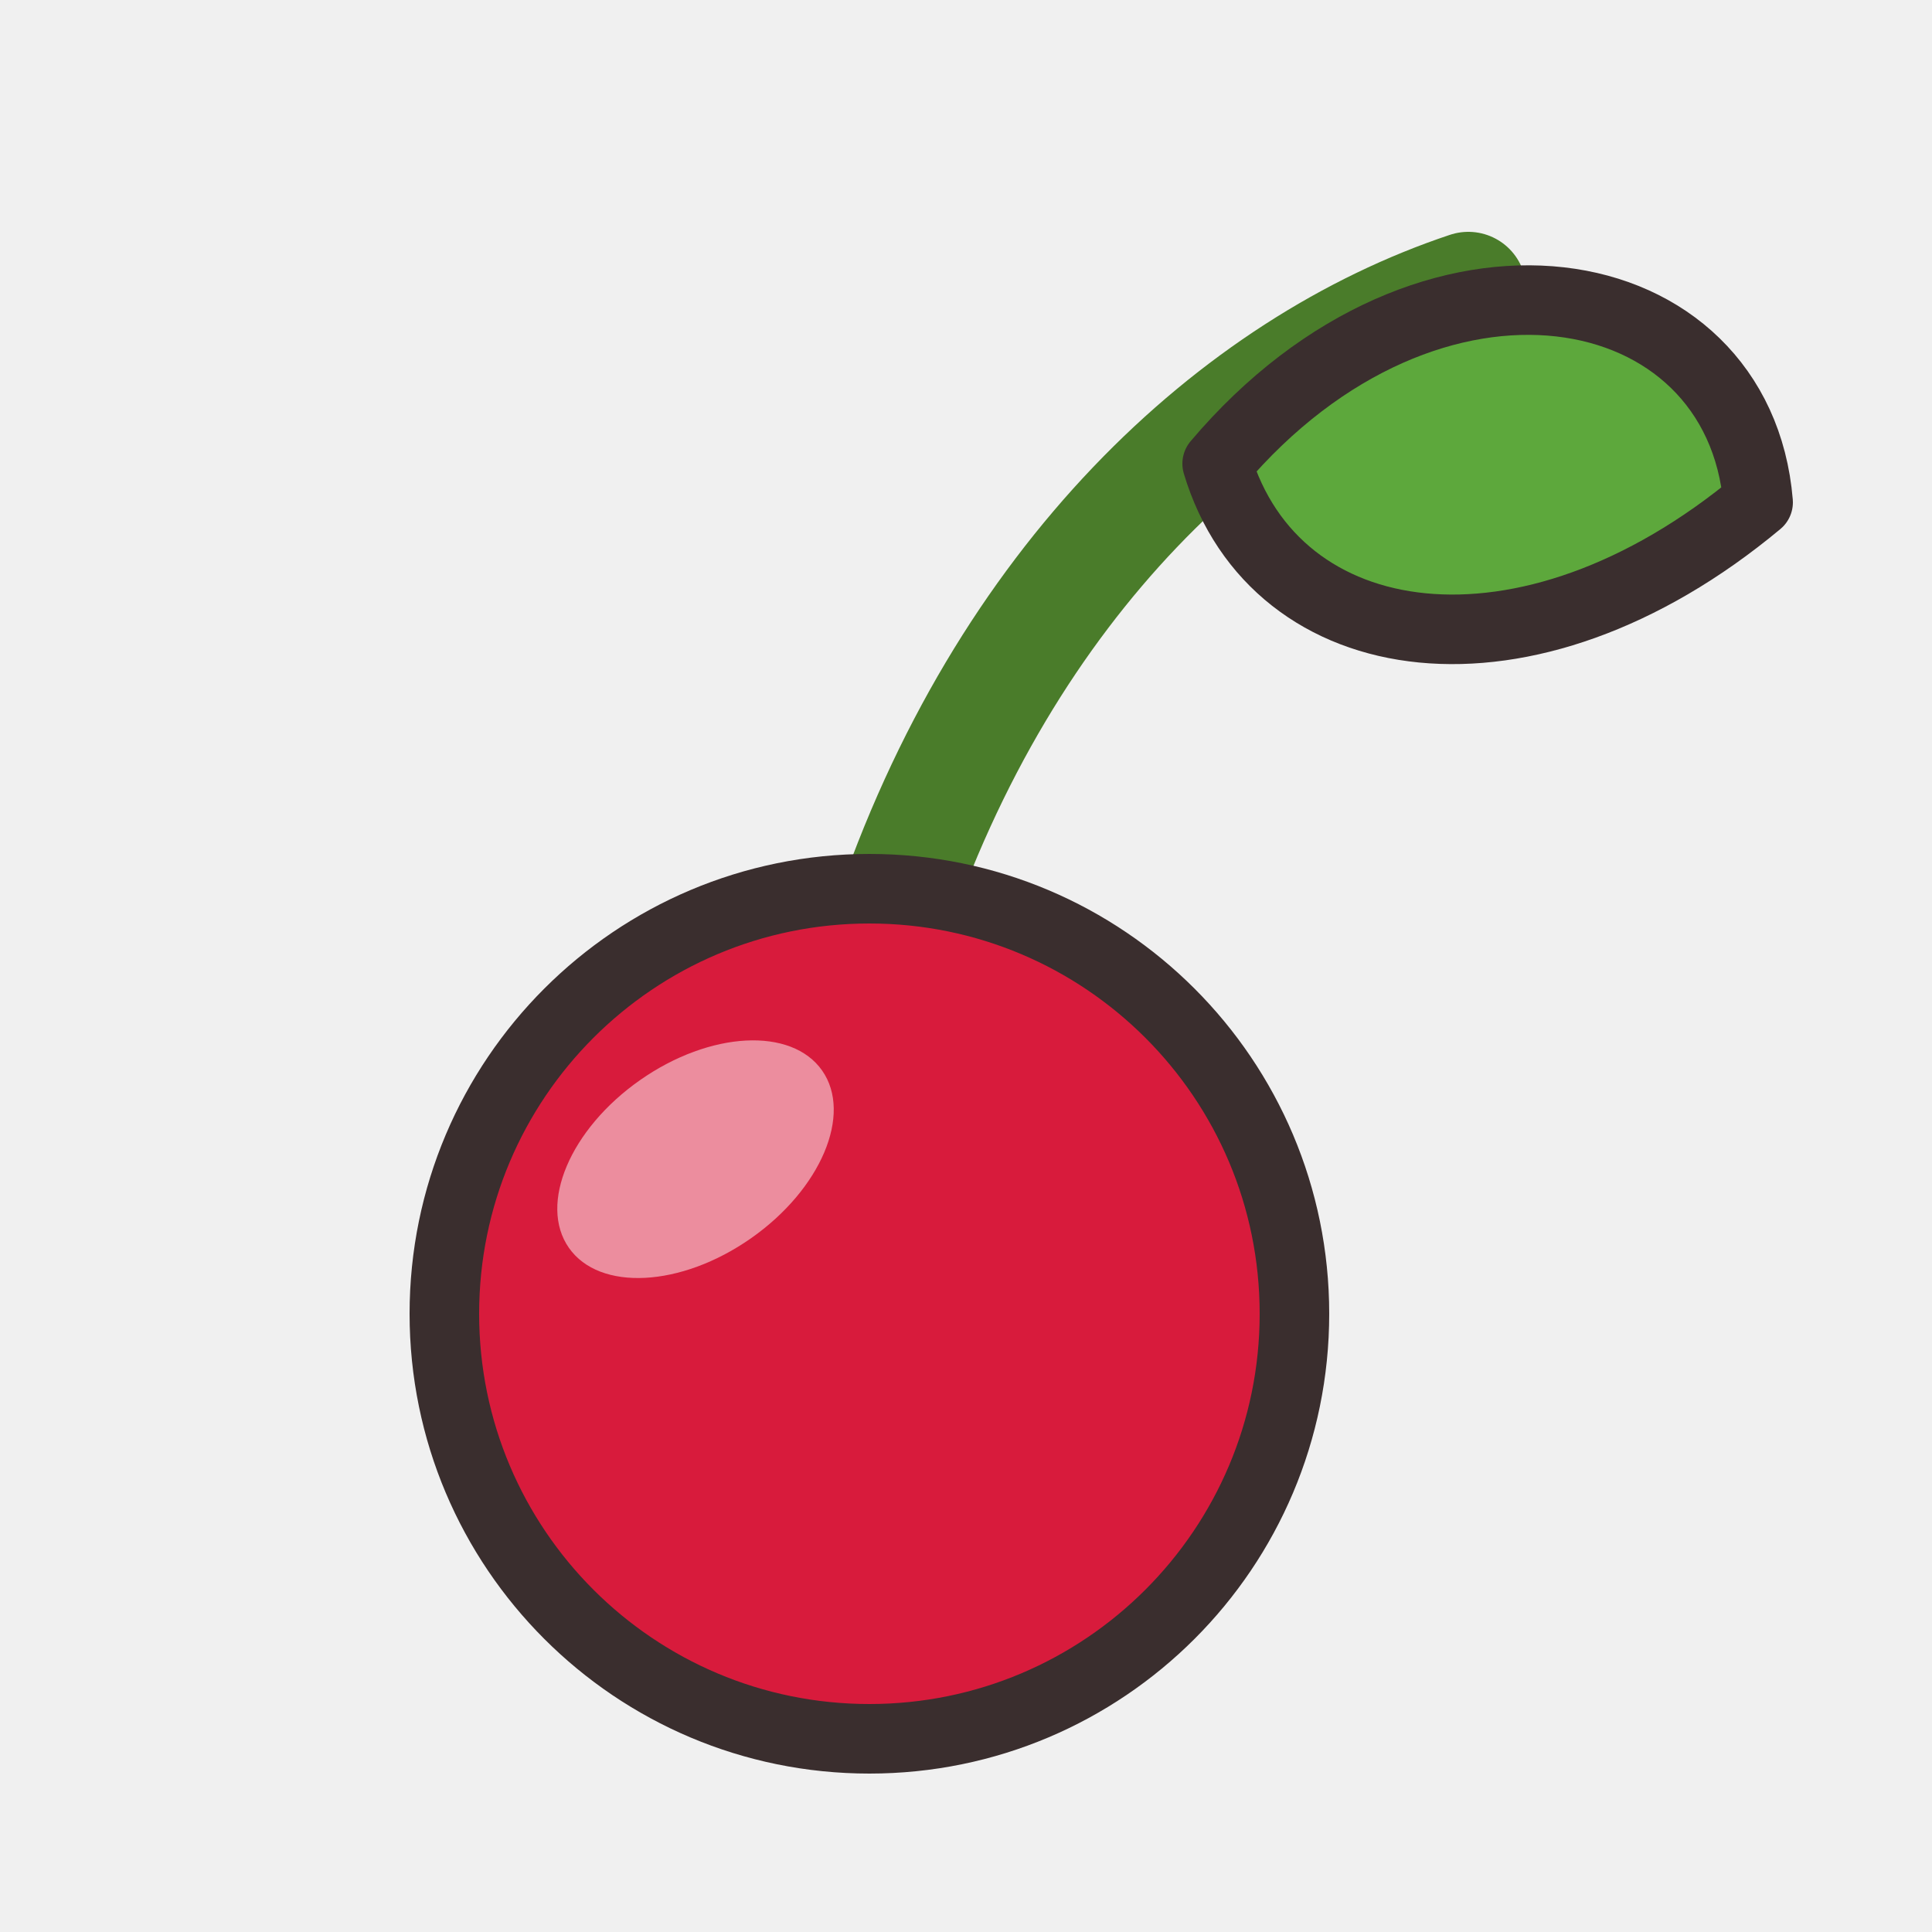
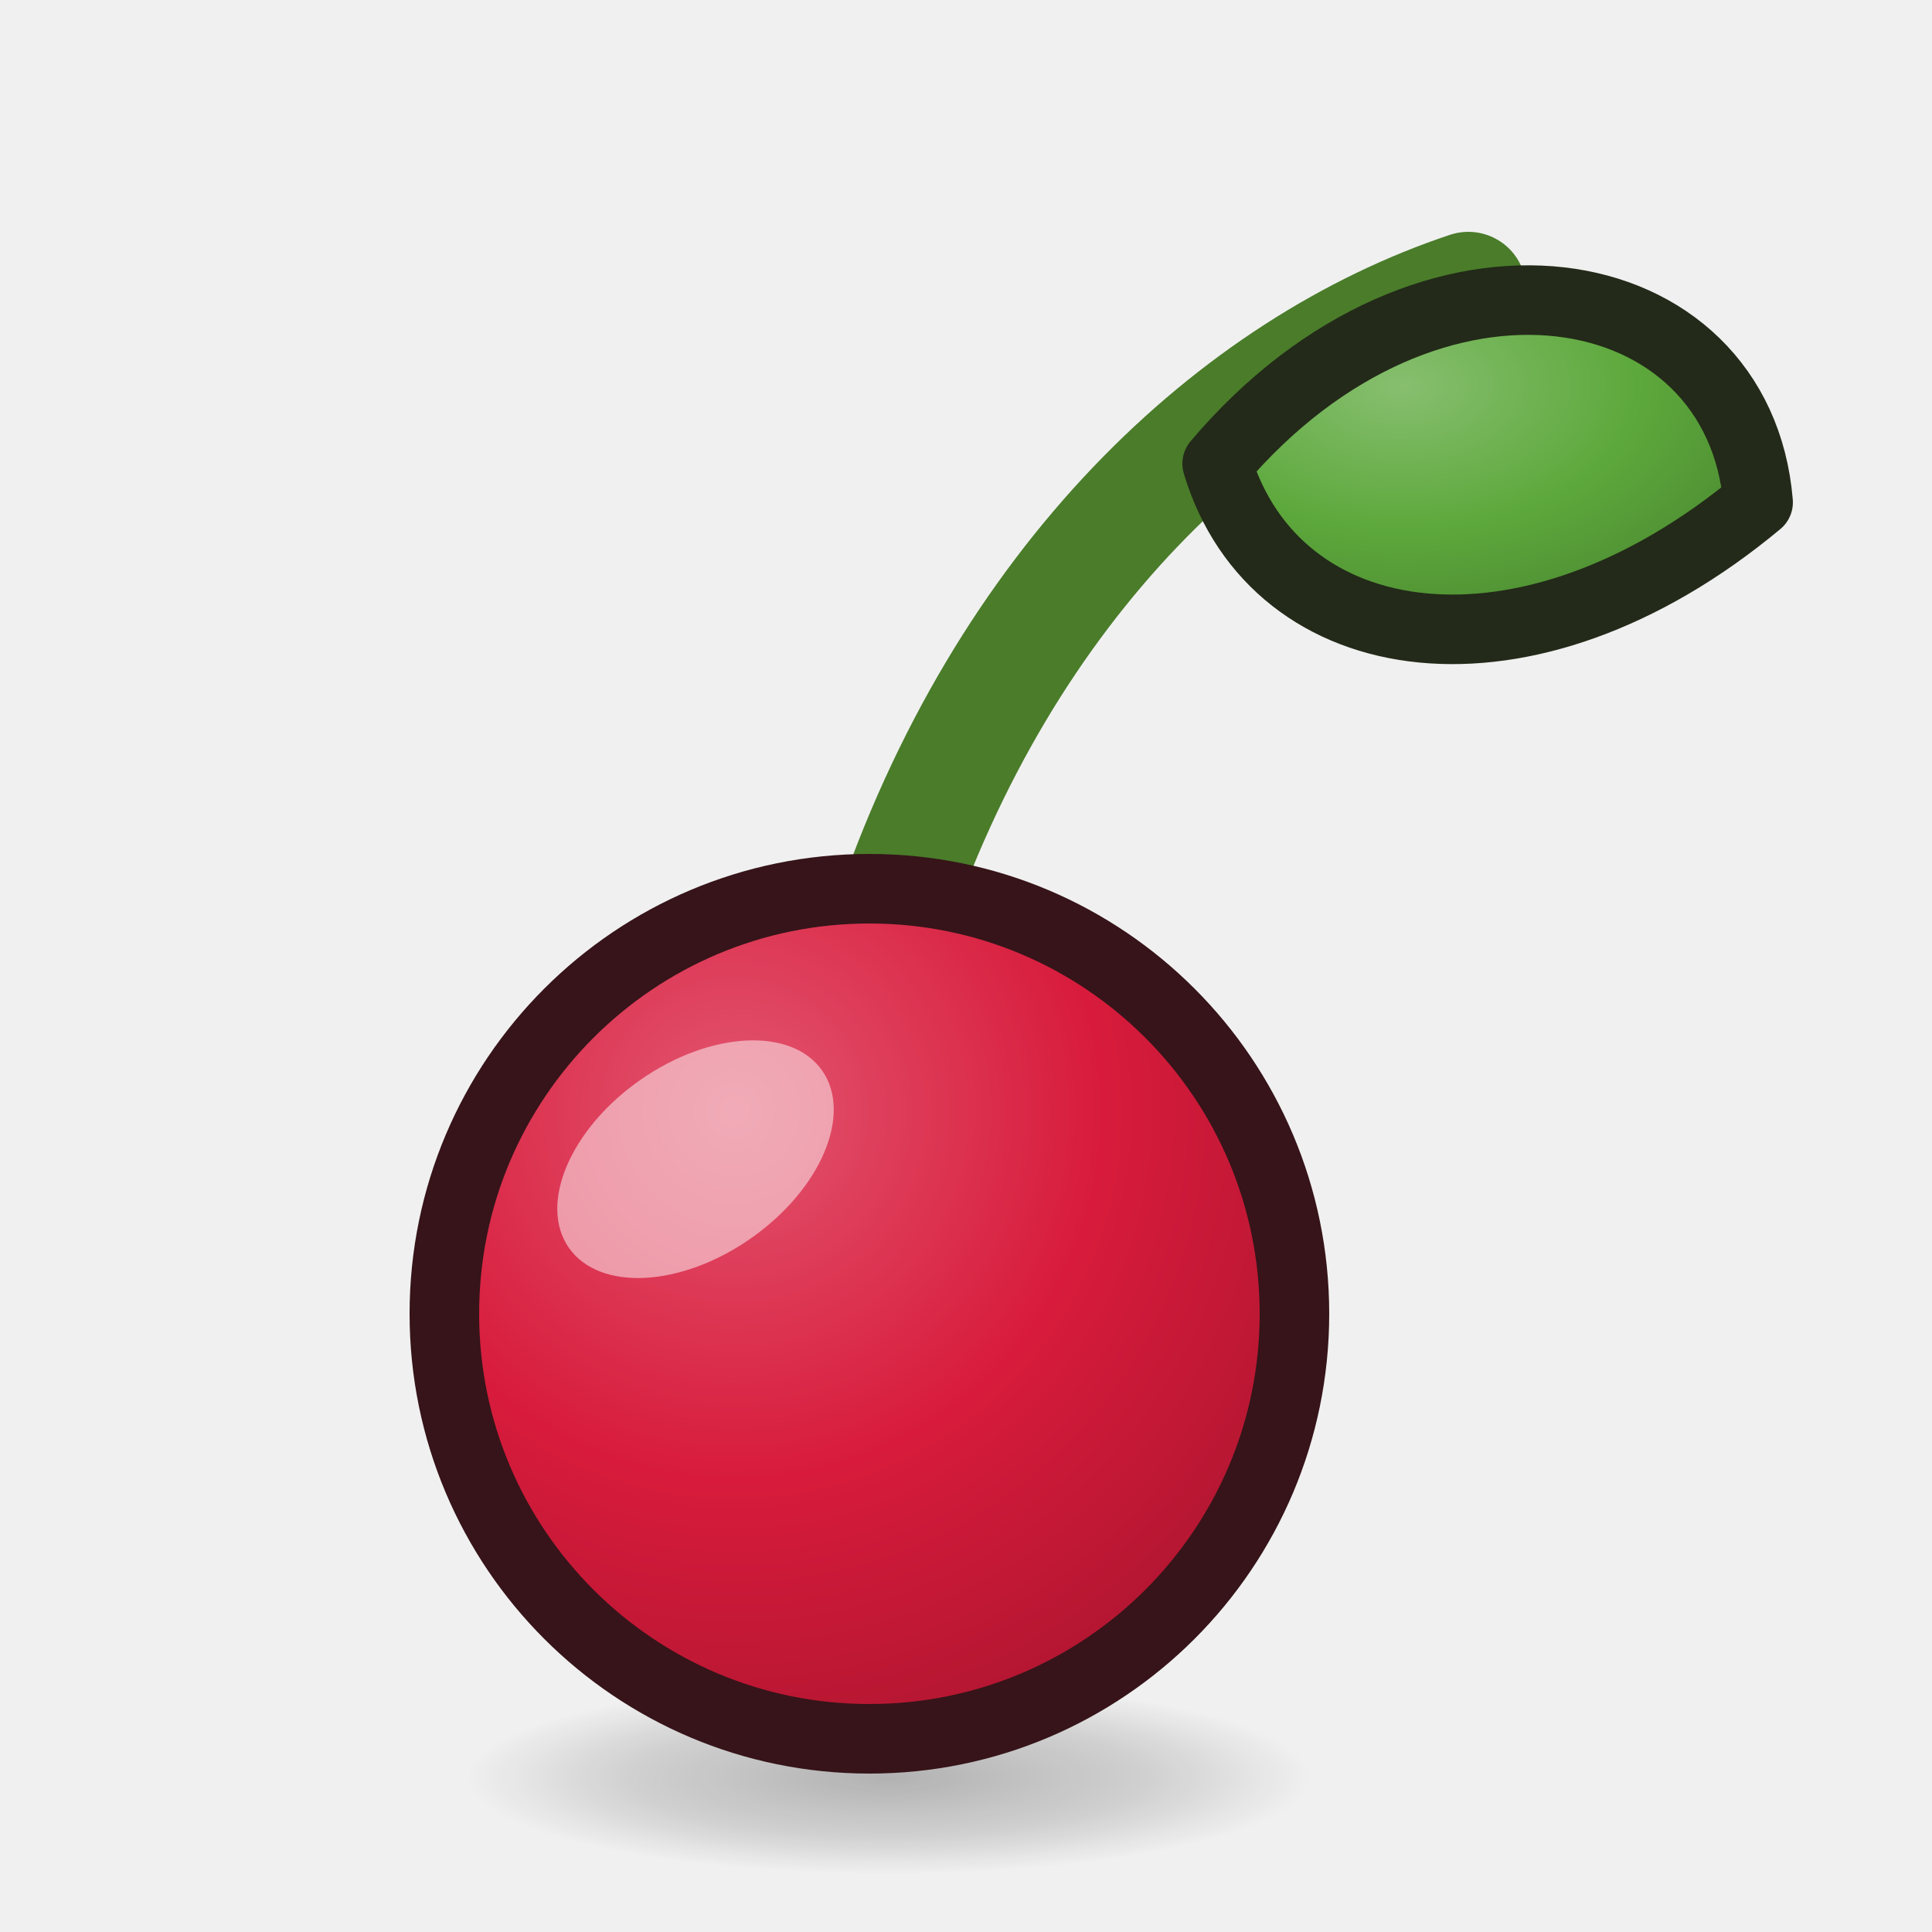
<svg xmlns="http://www.w3.org/2000/svg" viewBox="0 0 100 100">
+   <defs>
+     <radialGradient id="g0" cx="34%" cy="26%" r="84%">
+       <stop offset="0" stop-color="#87bf6f" />
+       <stop offset=".52" stop-color="#5da83c" />
+       <stop offset="1" stop-color="#49852f" />
+     </radialGradient>
+     <radialGradient id="g1" cx="34%" cy="26%" r="84%">
+       <stop offset="0" stop-color="#e2566f" />
+       <stop offset=".52" stop-color="#d81b3c" />
+       <stop offset="1" stop-color="#ab152f" />
+     </radialGradient>
+     <radialGradient id="s2">
+       <stop offset="0" stop-color="#000" stop-opacity="0.26" />
+       <stop offset=".62" stop-color="#000" stop-opacity="0.130" />
+       <stop offset="1" stop-color="#000" stop-opacity="0" />
+     </radialGradient>
+   </defs>
+   <ellipse cx="46" cy="92" rx="22" ry="5" fill="url(#s2)" />
  <path d="M46 48 C52 30 64 19 76 15" fill="none" stroke="#4a7c2a" stroke-width="6" stroke-linecap="round" />
-   <path d="M63 24 C74 11 90 14 91 26 C79 36 66 34 63 24 Z" fill="#5da83c" stroke="#3a2e2e" stroke-width="3.6" stroke-linejoin="round" stroke-linecap="round" />
-   <circle cx="45" cy="68" r="22" fill="#d81b3c" stroke="#3a2e2e" stroke-width="3.6" />
+   <path d="M63 24 C74 11 90 14 91 26 C79 36 66 34 63 24 Z" fill="url(#g0)" stroke="#232a19" stroke-width="3.6" stroke-linejoin="round" stroke-linecap="round" />
+   <circle cx="45" cy="68" r="22" fill="url(#g1)" stroke="#361419" stroke-width="3.6" />
  <ellipse cx="36" cy="60" rx="8" ry="5" fill="#fff" opacity="0.5" transform="rotate(-35 36 60)" />
</svg>
